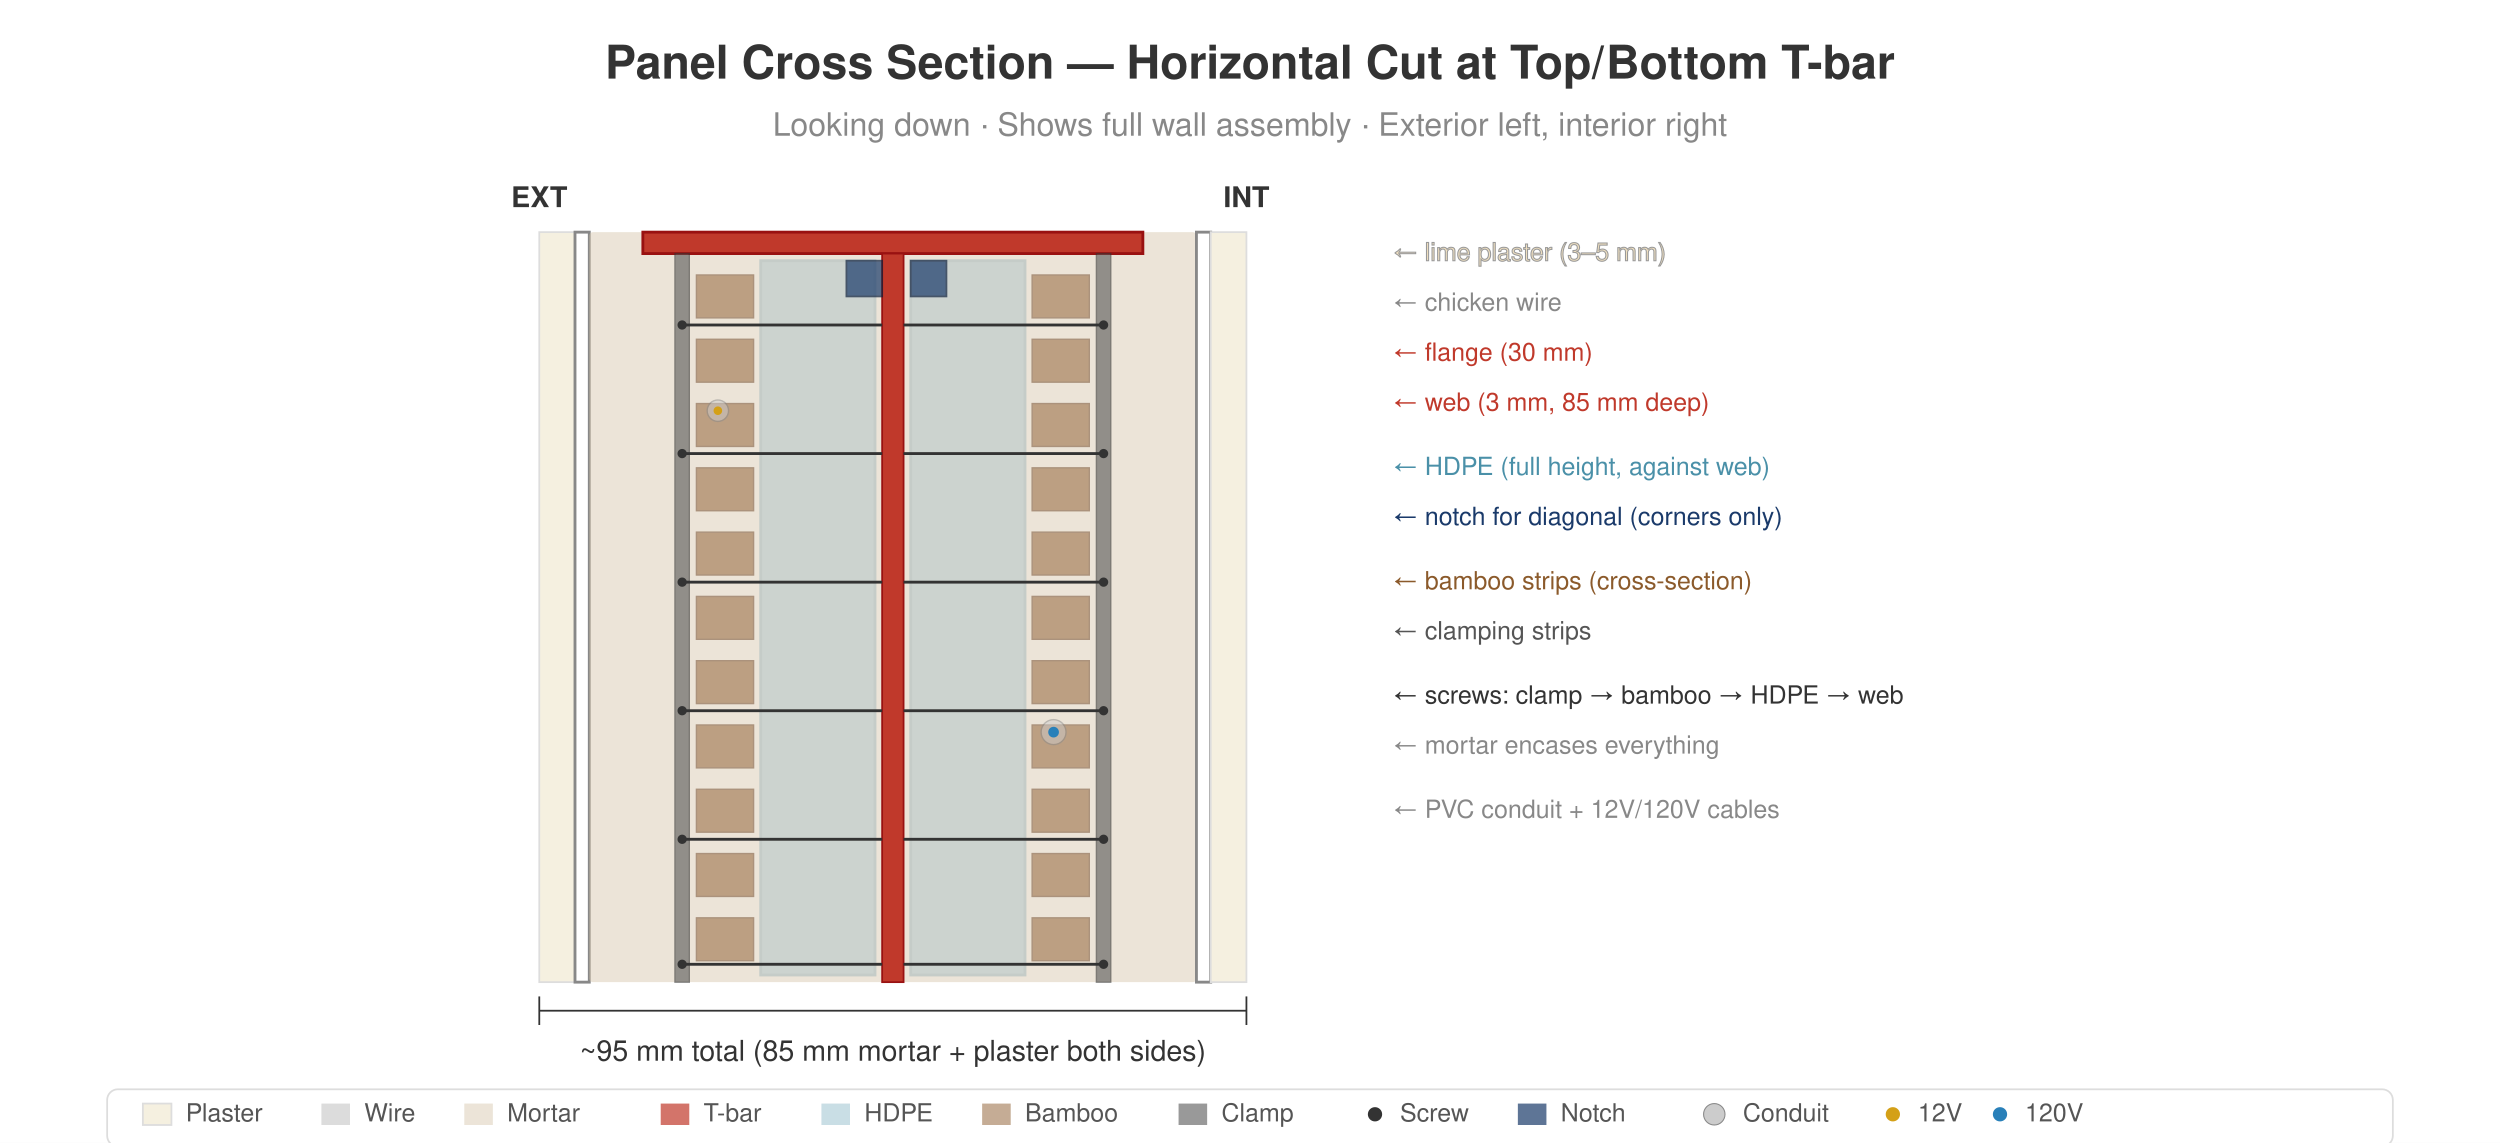
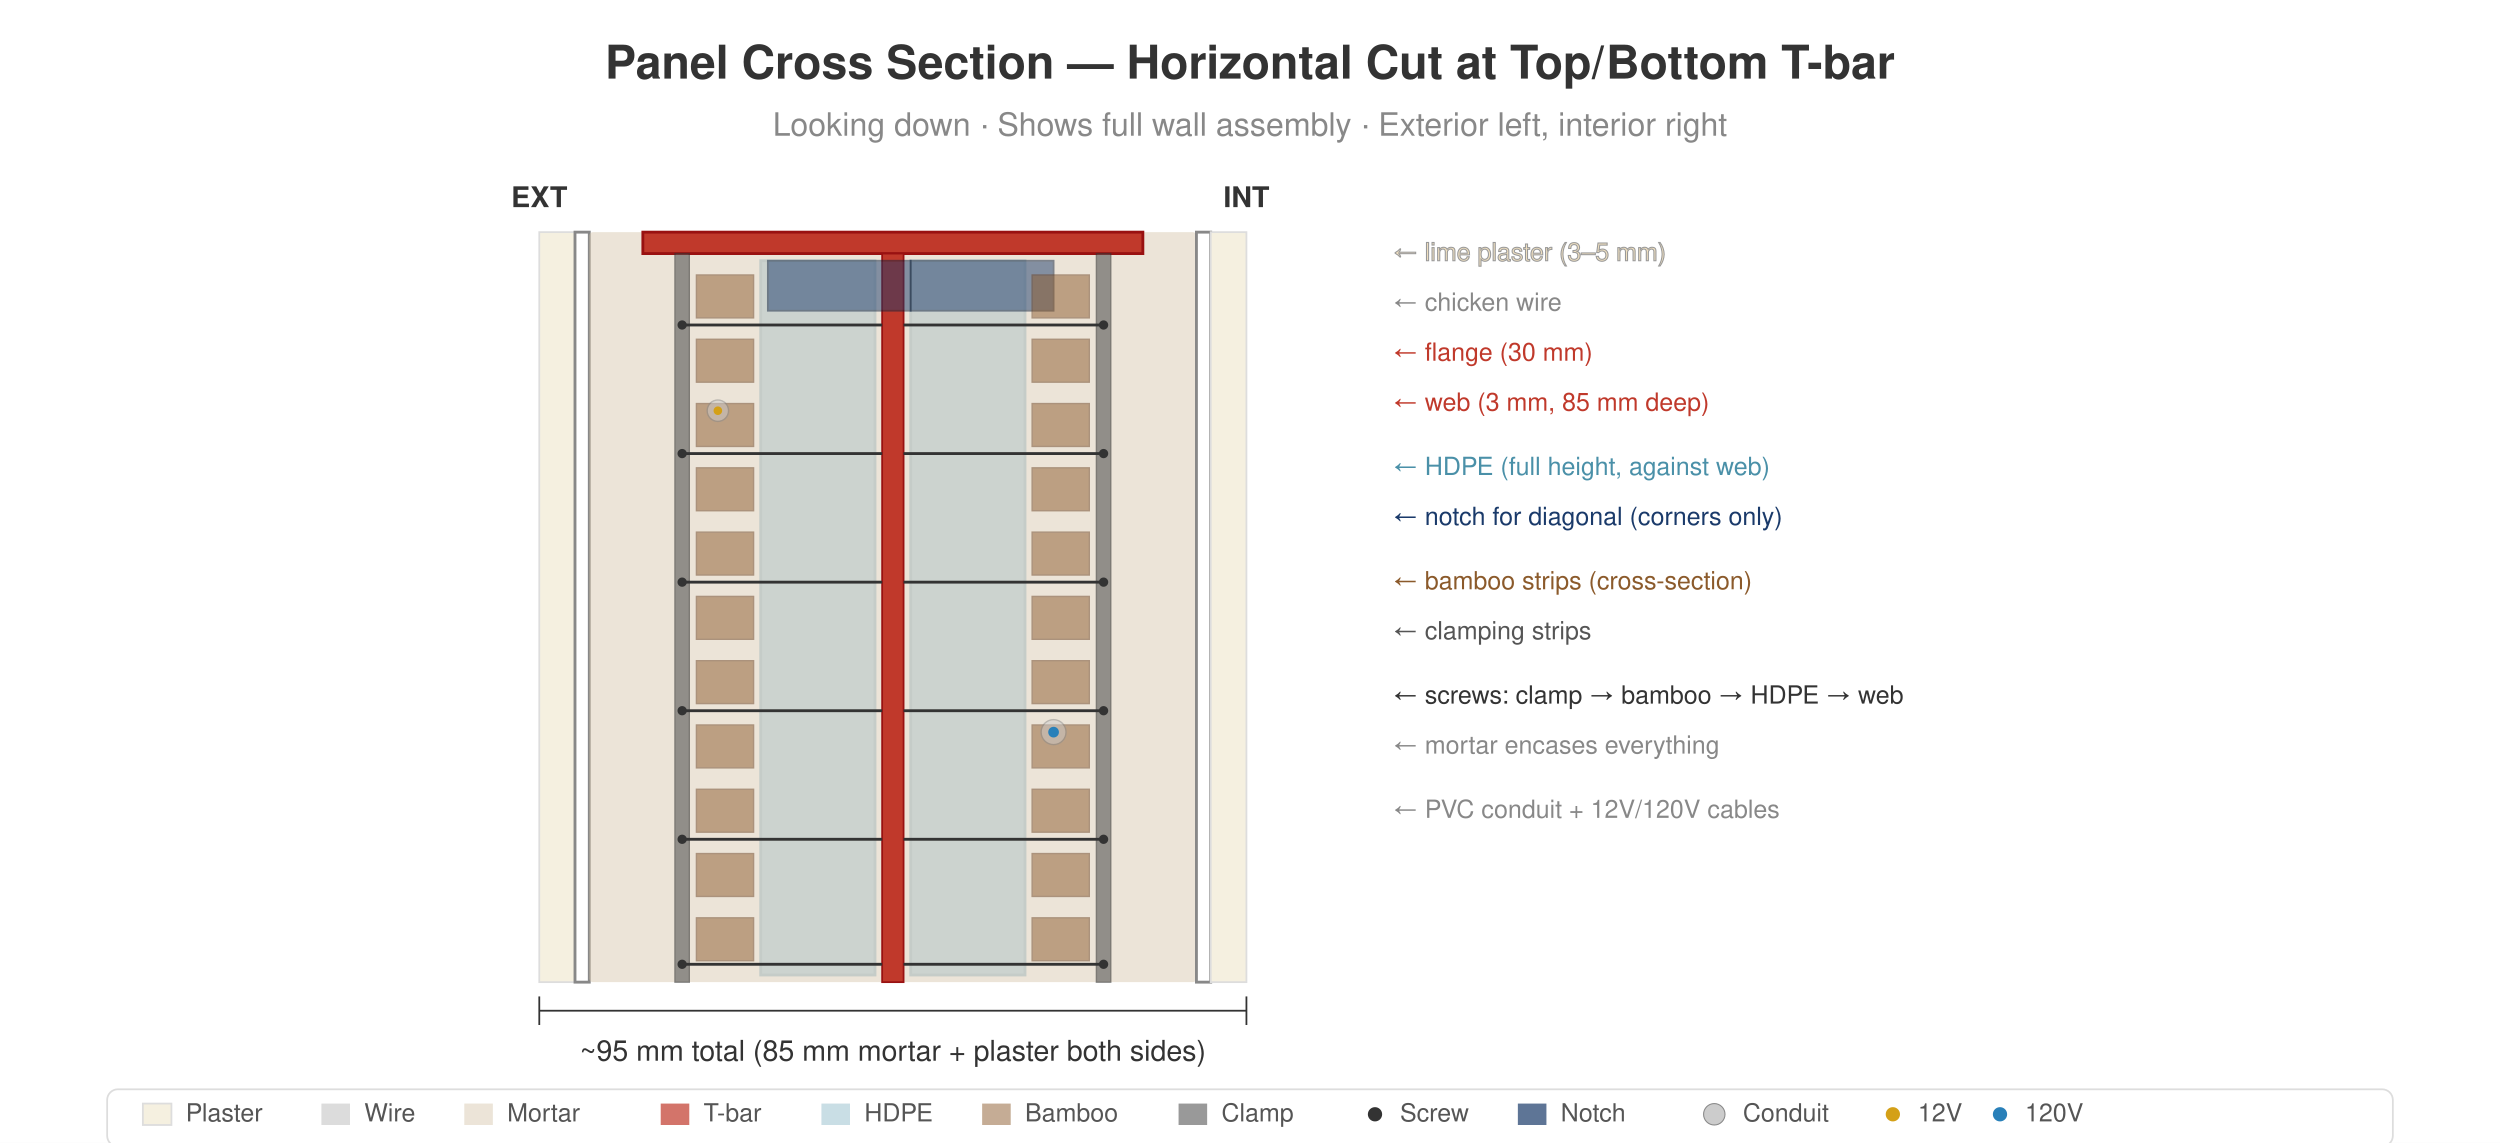
<svg xmlns="http://www.w3.org/2000/svg" viewBox="0 0 700 320" style="background:#ffffff">
  <rect width="100%" height="100%" fill="white" />
  <text x="350" y="22" text-anchor="middle" font-size="13" fill="#333" font-weight="bold" font-family="Helvetica,Arial,sans-serif">Panel Cross Section — Horizontal Cut at Top/Bottom T-bar</text>
  <text x="350" y="38" text-anchor="middle" font-size="9" fill="#888" font-family="Helvetica,Arial,sans-serif">Looking down · Shows full wall assembly · Exterior left, interior right</text>
  <text x="151" y="58" text-anchor="middle" font-size="8" fill="#333" font-weight="bold" font-family="Helvetica,Arial,sans-serif">EXT</text>
  <text x="349" y="58" text-anchor="middle" font-size="8" fill="#333" font-weight="bold" font-family="Helvetica,Arial,sans-serif">INT</text>
  <g transform="translate(0, 65)">
    <rect x="151" y="0" width="10" height="210" fill="#f5f0e0" stroke="#ddd" stroke-width="0.5" />
    <rect x="161" y="0" width="4" height="210" fill="none" stroke="#888" stroke-width="0.8" />
    <rect x="165" y="0" width="170" height="210" fill="#d4c4a8" opacity="0.45" rx="1" />
    <rect x="180" y="0" width="140" height="6" fill="#c0392b" stroke="#911" stroke-width="0.8" />
    <rect x="247" y="6" width="6" height="204" fill="#c0392b" stroke="#911" stroke-width="0.5" />
    <rect x="213" y="8" width="32" height="200" fill="#4a90a8" opacity="0.2" stroke="#2a7088" stroke-width="0.8" />
    <rect x="255" y="8" width="32" height="200" fill="#4a90a8" opacity="0.2" stroke="#2a7088" stroke-width="0.8" />
-     <rect x="237" y="8" width="10" height="10" fill="#1a3a6a" opacity="0.7" stroke="#0d1f3c" stroke-width="0.5" />
-     <rect x="255" y="8" width="10" height="10" fill="#1a3a6a" opacity="0.7" stroke="#0d1f3c" stroke-width="0.5" />
+     <rect x="215" y="8" width="40" height="14" fill="#1a3a6a" opacity="0.5" stroke="#0d1f3c" stroke-width="0.5" />
+     <rect x="255" y="8" width="40" height="14" fill="#1a3a6a" opacity="0.5" stroke="#0d1f3c" stroke-width="0.5" />
    <g fill="#8B5A2B" opacity="0.5" stroke="#6a4020" stroke-width="0.4">
      <rect x="195" y="12" width="16" height="12" />
      <rect x="195" y="30" width="16" height="12" />
      <rect x="195" y="48" width="16" height="12" />
      <rect x="195" y="66" width="16" height="12" />
      <rect x="195" y="84" width="16" height="12" />
      <rect x="195" y="102" width="16" height="12" />
      <rect x="195" y="120" width="16" height="12" />
      <rect x="195" y="138" width="16" height="12" />
      <rect x="195" y="156" width="16" height="12" />
      <rect x="195" y="174" width="16" height="12" />
      <rect x="195" y="192" width="16" height="12" />
      <rect x="289" y="12" width="16" height="12" />
      <rect x="289" y="30" width="16" height="12" />
      <rect x="289" y="48" width="16" height="12" />
      <rect x="289" y="66" width="16" height="12" />
      <rect x="289" y="84" width="16" height="12" />
      <rect x="289" y="102" width="16" height="12" />
      <rect x="289" y="120" width="16" height="12" />
      <rect x="289" y="138" width="16" height="12" />
      <rect x="289" y="156" width="16" height="12" />
      <rect x="289" y="174" width="16" height="12" />
      <rect x="289" y="192" width="16" height="12" />
    </g>
    <rect x="189" y="6" width="4" height="204" fill="#555" opacity="0.6" stroke="#333" stroke-width="0.4" />
    <rect x="307" y="6" width="4" height="204" fill="#555" opacity="0.6" stroke="#333" stroke-width="0.4" />
    <g stroke="#333" stroke-width="0.8">
      <line x1="191" y1="26" x2="247" y2="26" />
      <line x1="191" y1="62" x2="247" y2="62" />
      <line x1="191" y1="98" x2="247" y2="98" />
      <line x1="191" y1="134" x2="247" y2="134" />
      <line x1="191" y1="170" x2="247" y2="170" />
      <line x1="191" y1="205" x2="247" y2="205" />
    </g>
    <g fill="#333">
      <circle cx="191" cy="26" r="1.3" />
      <circle cx="191" cy="62" r="1.3" />
      <circle cx="191" cy="98" r="1.3" />
      <circle cx="191" cy="134" r="1.3" />
      <circle cx="191" cy="170" r="1.3" />
      <circle cx="191" cy="205" r="1.3" />
    </g>
    <g stroke="#333" stroke-width="0.8">
      <line x1="309" y1="26" x2="253" y2="26" />
      <line x1="309" y1="62" x2="253" y2="62" />
      <line x1="309" y1="98" x2="253" y2="98" />
      <line x1="309" y1="134" x2="253" y2="134" />
      <line x1="309" y1="170" x2="253" y2="170" />
      <line x1="309" y1="205" x2="253" y2="205" />
    </g>
    <g fill="#333">
      <circle cx="309" cy="26" r="1.3" />
      <circle cx="309" cy="62" r="1.3" />
      <circle cx="309" cy="98" r="1.3" />
      <circle cx="309" cy="134" r="1.3" />
      <circle cx="309" cy="170" r="1.3" />
      <circle cx="309" cy="205" r="1.3" />
    </g>
    <rect x="335" y="0" width="4" height="210" fill="none" stroke="#888" stroke-width="0.8" />
    <rect x="339" y="0" width="10" height="210" fill="#f5f0e0" stroke="#ddd" stroke-width="0.5" />
    <circle cx="201" cy="50" r="3" fill="#ccc" opacity="0.5" stroke="#888" stroke-width="0.4" />
    <circle cx="201" cy="50" r="1.2" fill="#d4a017" />
    <circle cx="295" cy="140" r="3.5" fill="#ccc" opacity="0.5" stroke="#888" stroke-width="0.4" />
    <circle cx="295" cy="140" r="1.5" fill="#2980b9" />
  </g>
  <g font-family="Helvetica,Arial,sans-serif">
    <text x="390" y="73" font-size="7" fill="#f0e0c0" stroke="#999" stroke-width="0.3">← lime plaster (3–5 mm)</text>
    <text x="390" y="87" font-size="7" fill="#888">← chicken wire</text>
    <text x="390" y="101" font-size="7" fill="#c0392b">← flange (30 mm)</text>
    <text x="390" y="115" font-size="7" fill="#c0392b">← web (3 mm, 85 mm deep)</text>
    <text x="390" y="133" font-size="7" fill="#4a90a8">← HDPE (full height, against web)</text>
    <text x="390" y="147" font-size="7" fill="#1a3a6a">← notch for diagonal (corners only)</text>
    <text x="390" y="165" font-size="7" fill="#8B5A2B">← bamboo strips (cross-section)</text>
    <text x="390" y="179" font-size="7" fill="#555">← clamping strips</text>
    <text x="390" y="197" font-size="7" fill="#333">← screws: clamp → bamboo → HDPE → web</text>
    <text x="390" y="211" font-size="7" fill="#888">← mortar encases everything</text>
    <text x="390" y="229" font-size="7" fill="#888">← PVC conduit + 12V/120V cables</text>
  </g>
  <line x1="151" y1="283" x2="349" y2="283" stroke="#333" stroke-width="0.5" />
  <line x1="151" y1="279" x2="151" y2="287" stroke="#333" stroke-width="0.5" />
  <line x1="349" y1="279" x2="349" y2="287" stroke="#333" stroke-width="0.5" />
  <text x="250" y="297" text-anchor="middle" font-size="8" fill="#333" font-family="Helvetica,Arial,sans-serif">~95 mm total (85 mm mortar + plaster both sides)</text>
  <g transform="translate(30, 305)" font-family="Helvetica,Arial,sans-serif" font-size="7" fill="#555">
    <rect x="0" y="0" width="640" height="16" fill="white" stroke="#ddd" stroke-width="0.5" rx="3" />
    <rect x="10" y="4" width="8" height="6" fill="#f5f0e0" stroke="#ddd" stroke-width="0.5" />
    <text x="22" y="9">Plaster</text>
    <rect x="60" y="4" width="8" height="6" fill="#888" opacity="0.3" />
    <text x="72" y="9">Wire</text>
    <rect x="100" y="4" width="8" height="6" fill="#d4c4a8" opacity="0.45" />
    <text x="112" y="9">Mortar</text>
    <rect x="155" y="4" width="8" height="6" fill="#c0392b" opacity="0.7" />
    <text x="167" y="9">T-bar</text>
    <rect x="200" y="4" width="8" height="6" fill="#4a90a8" opacity="0.3" />
    <text x="212" y="9">HDPE</text>
    <rect x="245" y="4" width="8" height="6" fill="#8B5A2B" opacity="0.5" />
    <text x="257" y="9">Bamboo</text>
    <rect x="300" y="4" width="8" height="6" fill="#555" opacity="0.6" />
    <text x="312" y="9">Clamp</text>
    <circle cx="355" cy="7" r="2" fill="#333" />
    <text x="362" y="9">Screw</text>
    <rect x="395" y="4" width="8" height="6" fill="#1a3a6a" opacity="0.7" />
    <text x="407" y="9">Notch</text>
    <circle cx="450" cy="7" r="3" fill="#ccc" stroke="#888" stroke-width="0.3" />
    <text x="458" y="9">Conduit</text>
    <circle cx="500" cy="7" r="2" fill="#d4a017" />
    <text x="507" y="9">12V</text>
    <circle cx="530" cy="7" r="2" fill="#2980b9" />
    <text x="537" y="9">120V</text>
  </g>
</svg>
